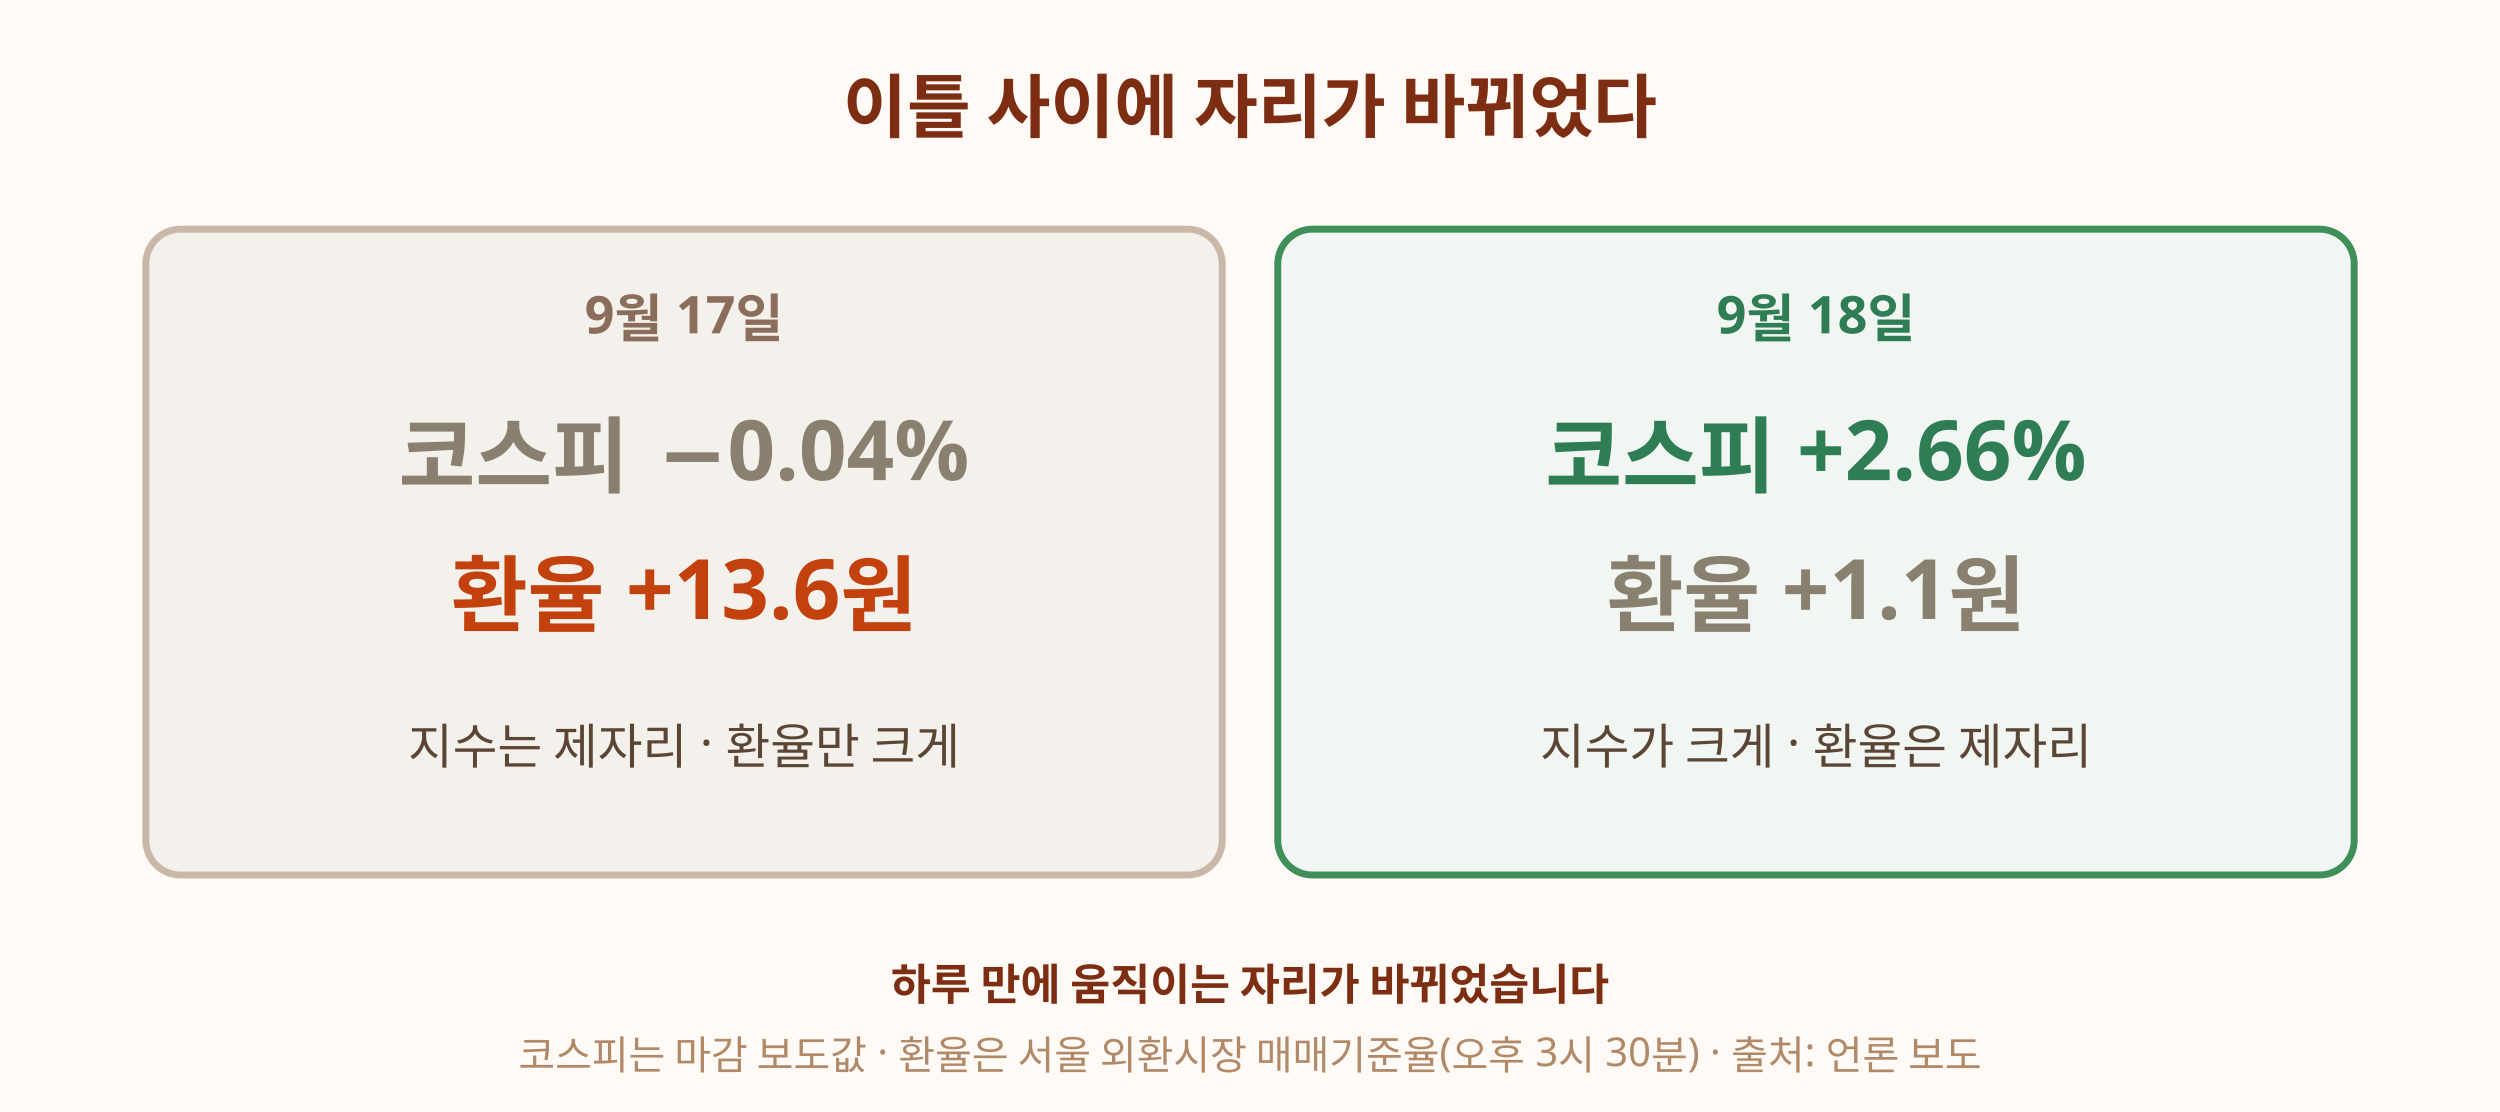
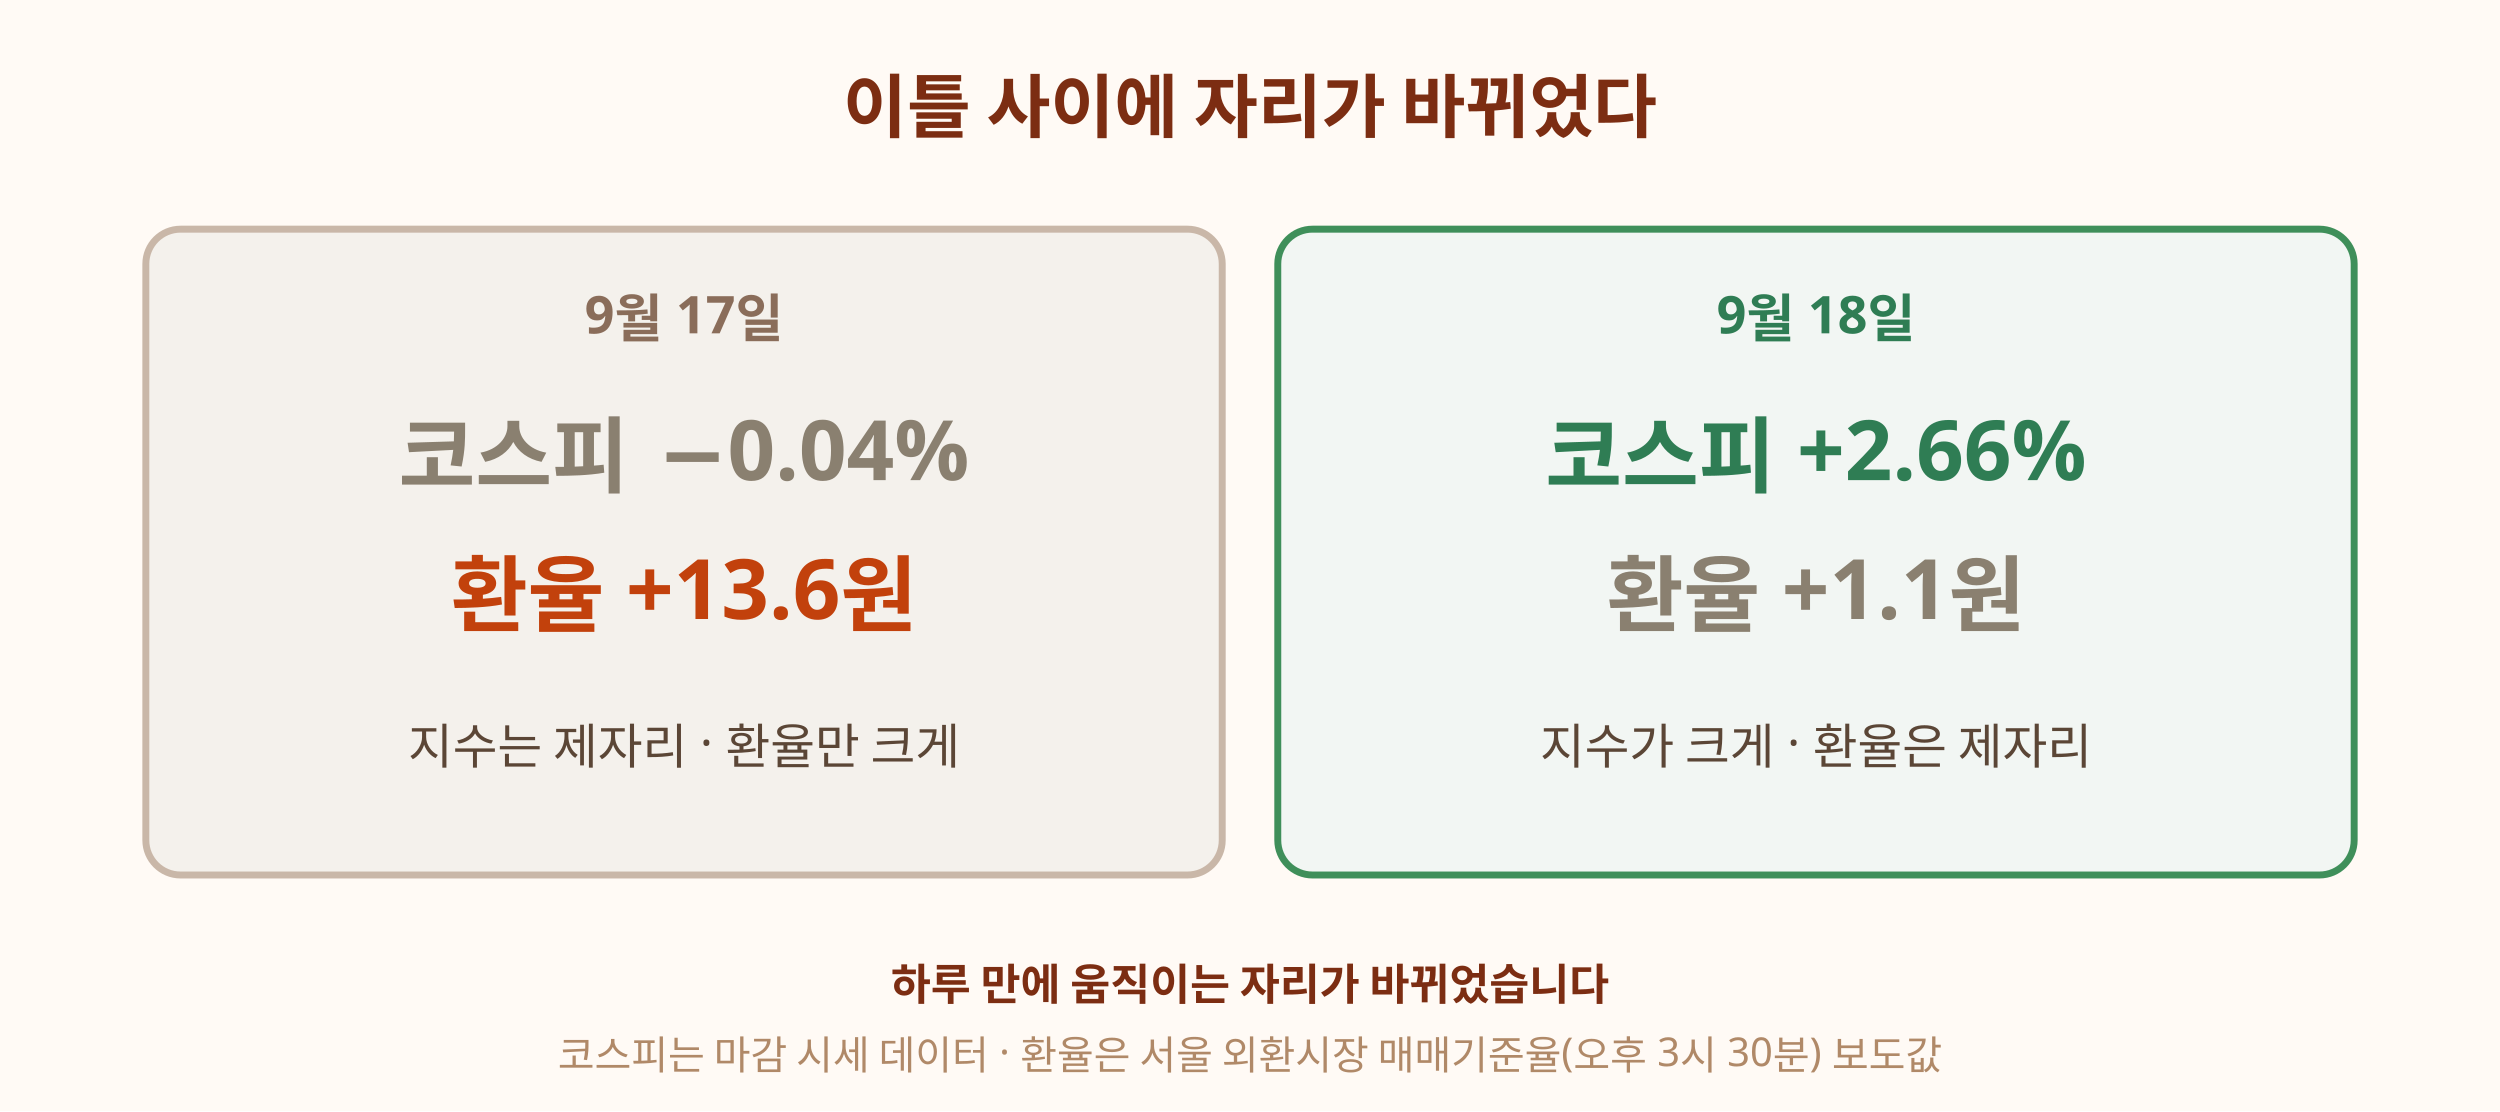
<svg xmlns="http://www.w3.org/2000/svg" viewBox="0 0 720 320" font-family="Pretendard, sans-serif" role="img" aria-label="9월 17일에는 코스피가 0.04퍼센트 내리고 환율만 13원 60전 올랐는데, 9월 18일에는 코스피가 2.66퍼센트 오르고 환율은 1원 10전만 올라 거의 제자리였다는 비교">
  <rect width="720" height="320" fill="#fffaf5" />
  <text x="360" y="38" text-anchor="middle" font-size="20" font-weight="800" fill="#7c2d12">이틀 사이에 자리가 바뀌었다</text>
  <rect x="42" y="66" width="310" height="186" rx="10" fill="#f4f1ec" stroke="#c9b7a8" stroke-width="2" />
  <text x="197" y="96" text-anchor="middle" font-size="15" font-weight="800" fill="#8a6d5a">9월 17일</text>
  <text x="197" y="140" text-anchor="middle" font-size="24" font-weight="900" fill="#8a8070">코스피 −0.04%</text>
  <text x="197" y="180" text-anchor="middle" font-size="24" font-weight="900" fill="#c2410c">환율 +13.6원</text>
  <text x="197" y="220" text-anchor="middle" font-size="14" fill="#5b4636">지수는 제자리 · 환율만 크게</text>
  <rect x="368" y="66" width="310" height="186" rx="10" fill="#f2f6f3" stroke="#3f8f5a" stroke-width="2" />
  <text x="523" y="96" text-anchor="middle" font-size="15" font-weight="800" fill="#2f7d54">9월 18일</text>
  <text x="523" y="140" text-anchor="middle" font-size="24" font-weight="900" fill="#2f7d54">코스피 +2.66%</text>
  <text x="523" y="180" text-anchor="middle" font-size="24" font-weight="900" fill="#8a8070">환율 +1.1원</text>
  <text x="523" y="220" text-anchor="middle" font-size="14" fill="#5b4636">지수가 크게 · 환율은 제자리</text>
  <text x="360" y="288" text-anchor="middle" font-size="12.5" font-weight="700" fill="#7c2d12">하루 만에 움직이는 자리가 바뀌었습니다</text>
-   <text x="360" y="308" text-anchor="middle" font-size="11.5" fill="#b08968">코스피는 마감 보도값 · 환율은 서울 외환시장 매매기준율(오후 3시 30분) · 출처: 언론 보도</text>
+   <text x="360" y="308" text-anchor="middle" font-size="11.5" fill="#b08968">코스피는 마감 시세 데이터 · 환율은 서울 외환시장 매매기준율(오후 3시 30분) 보도값</text>
</svg>
